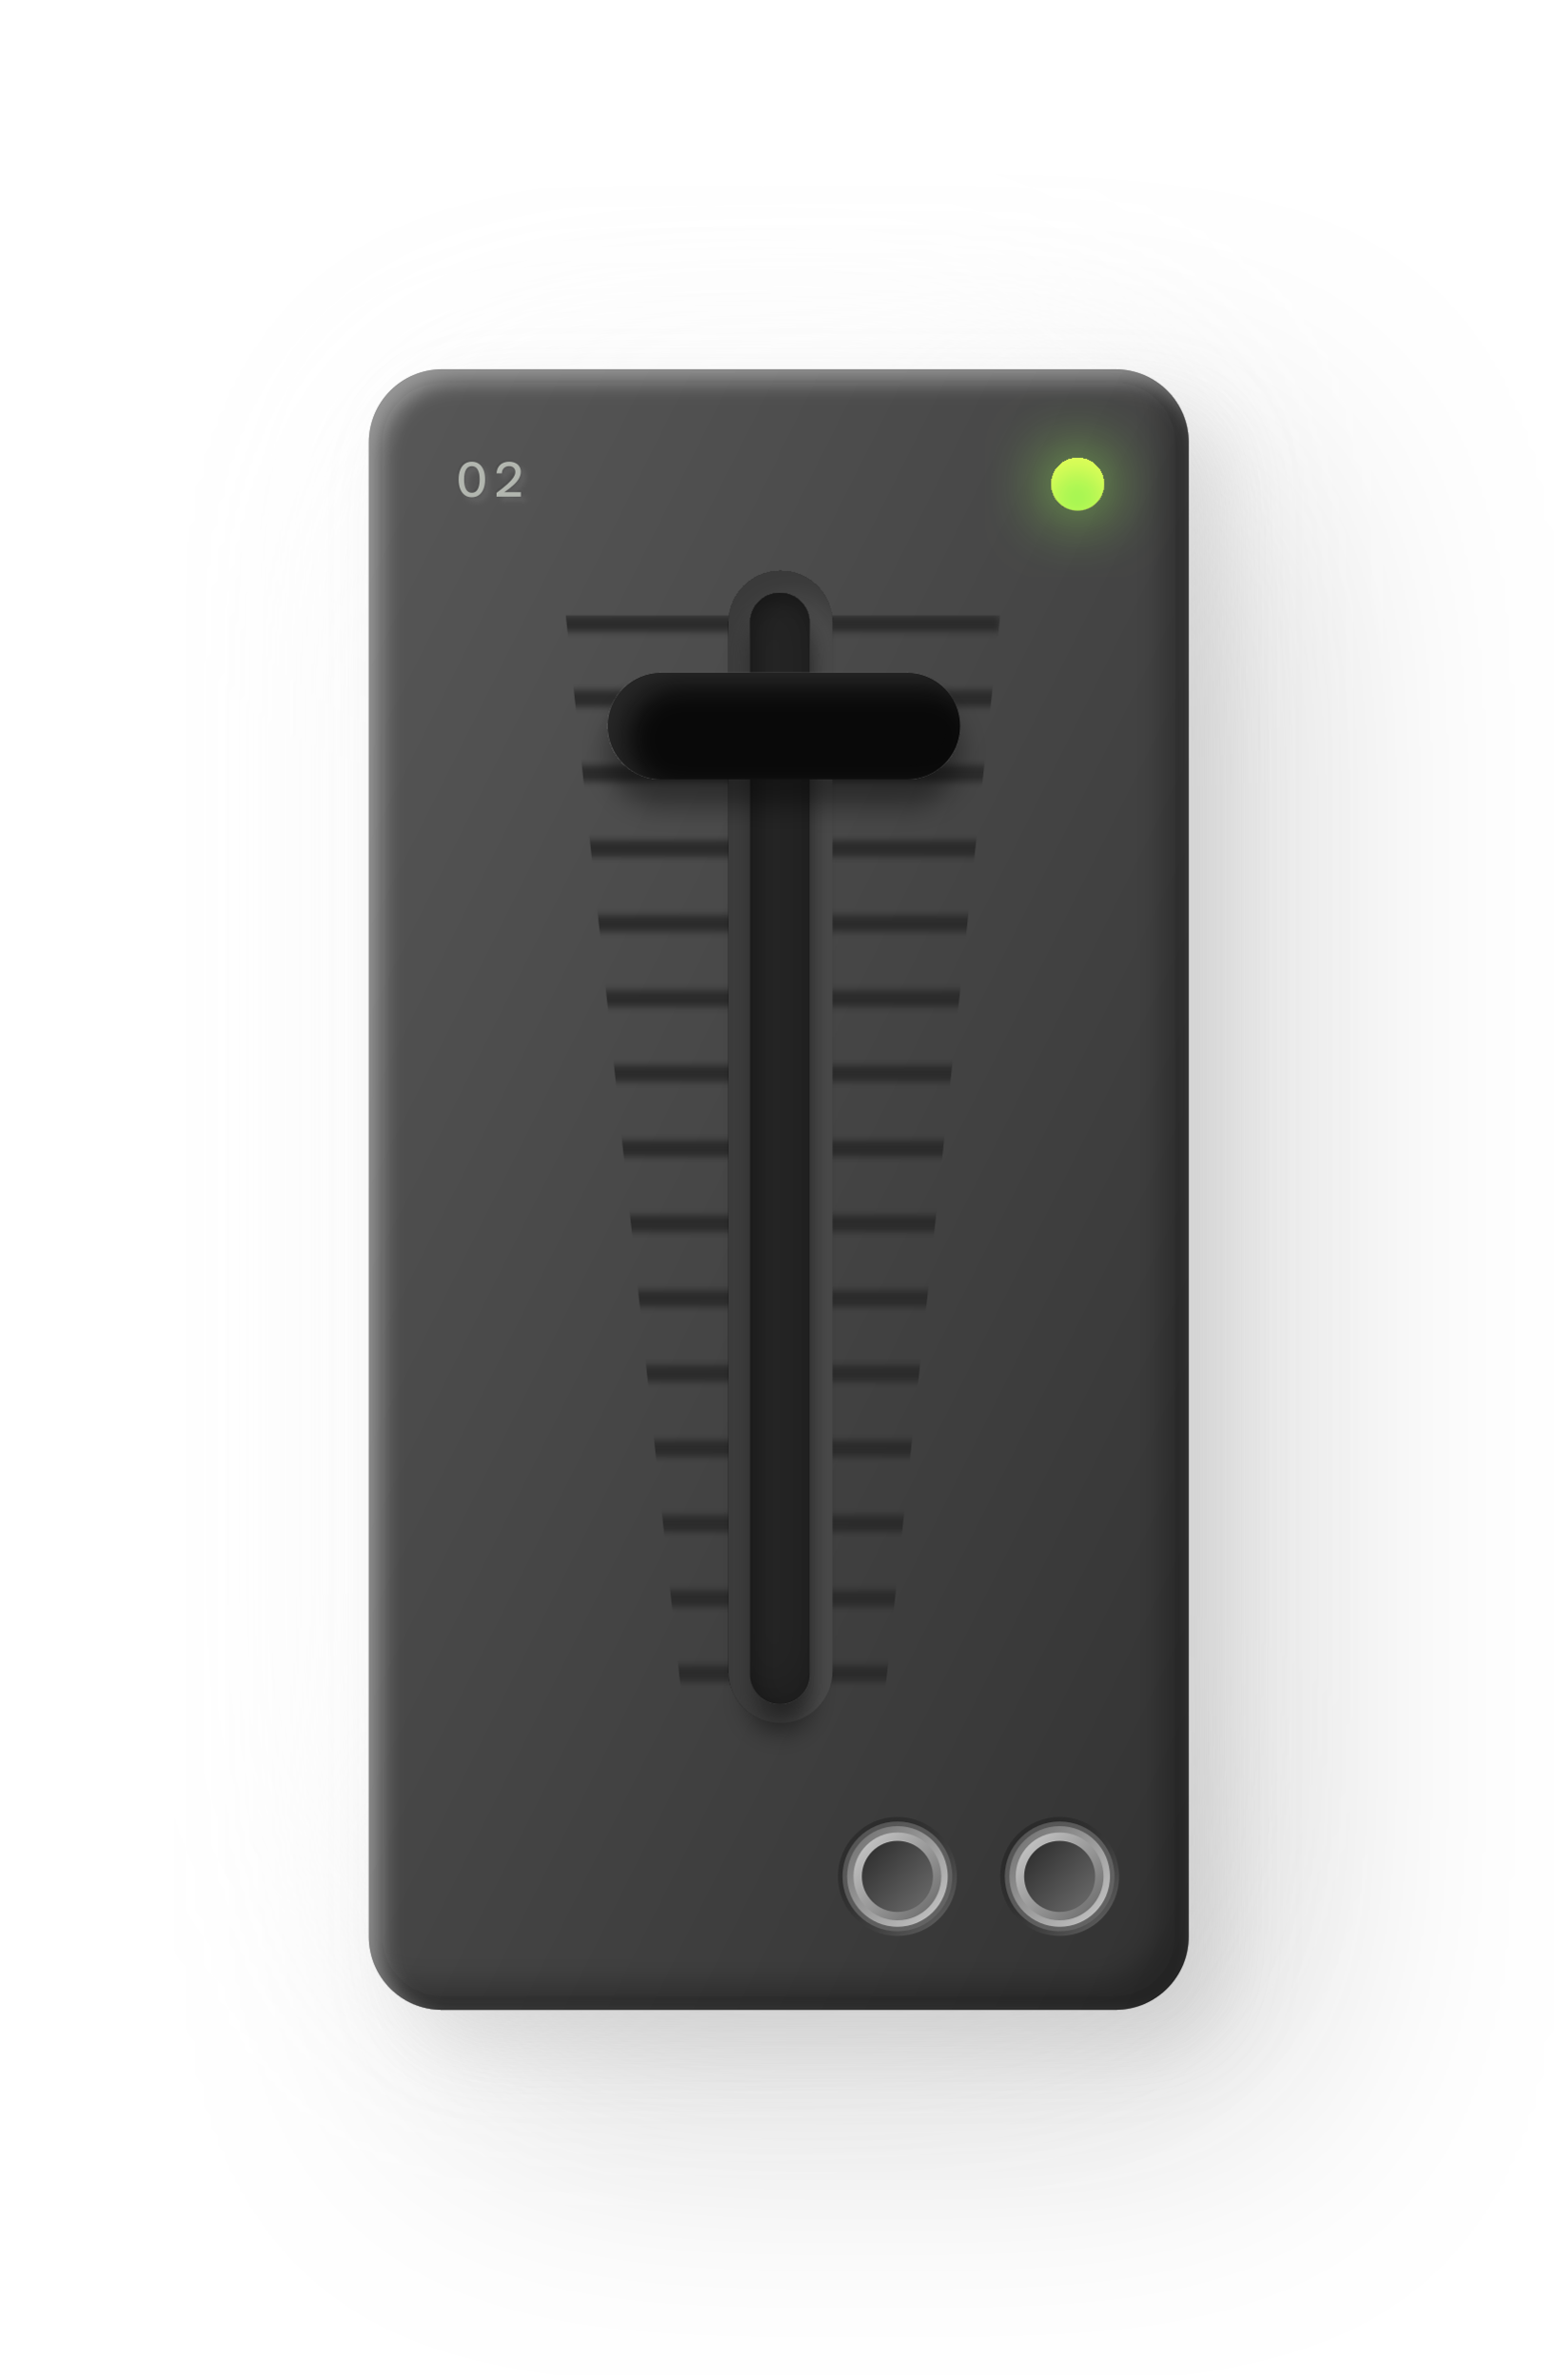
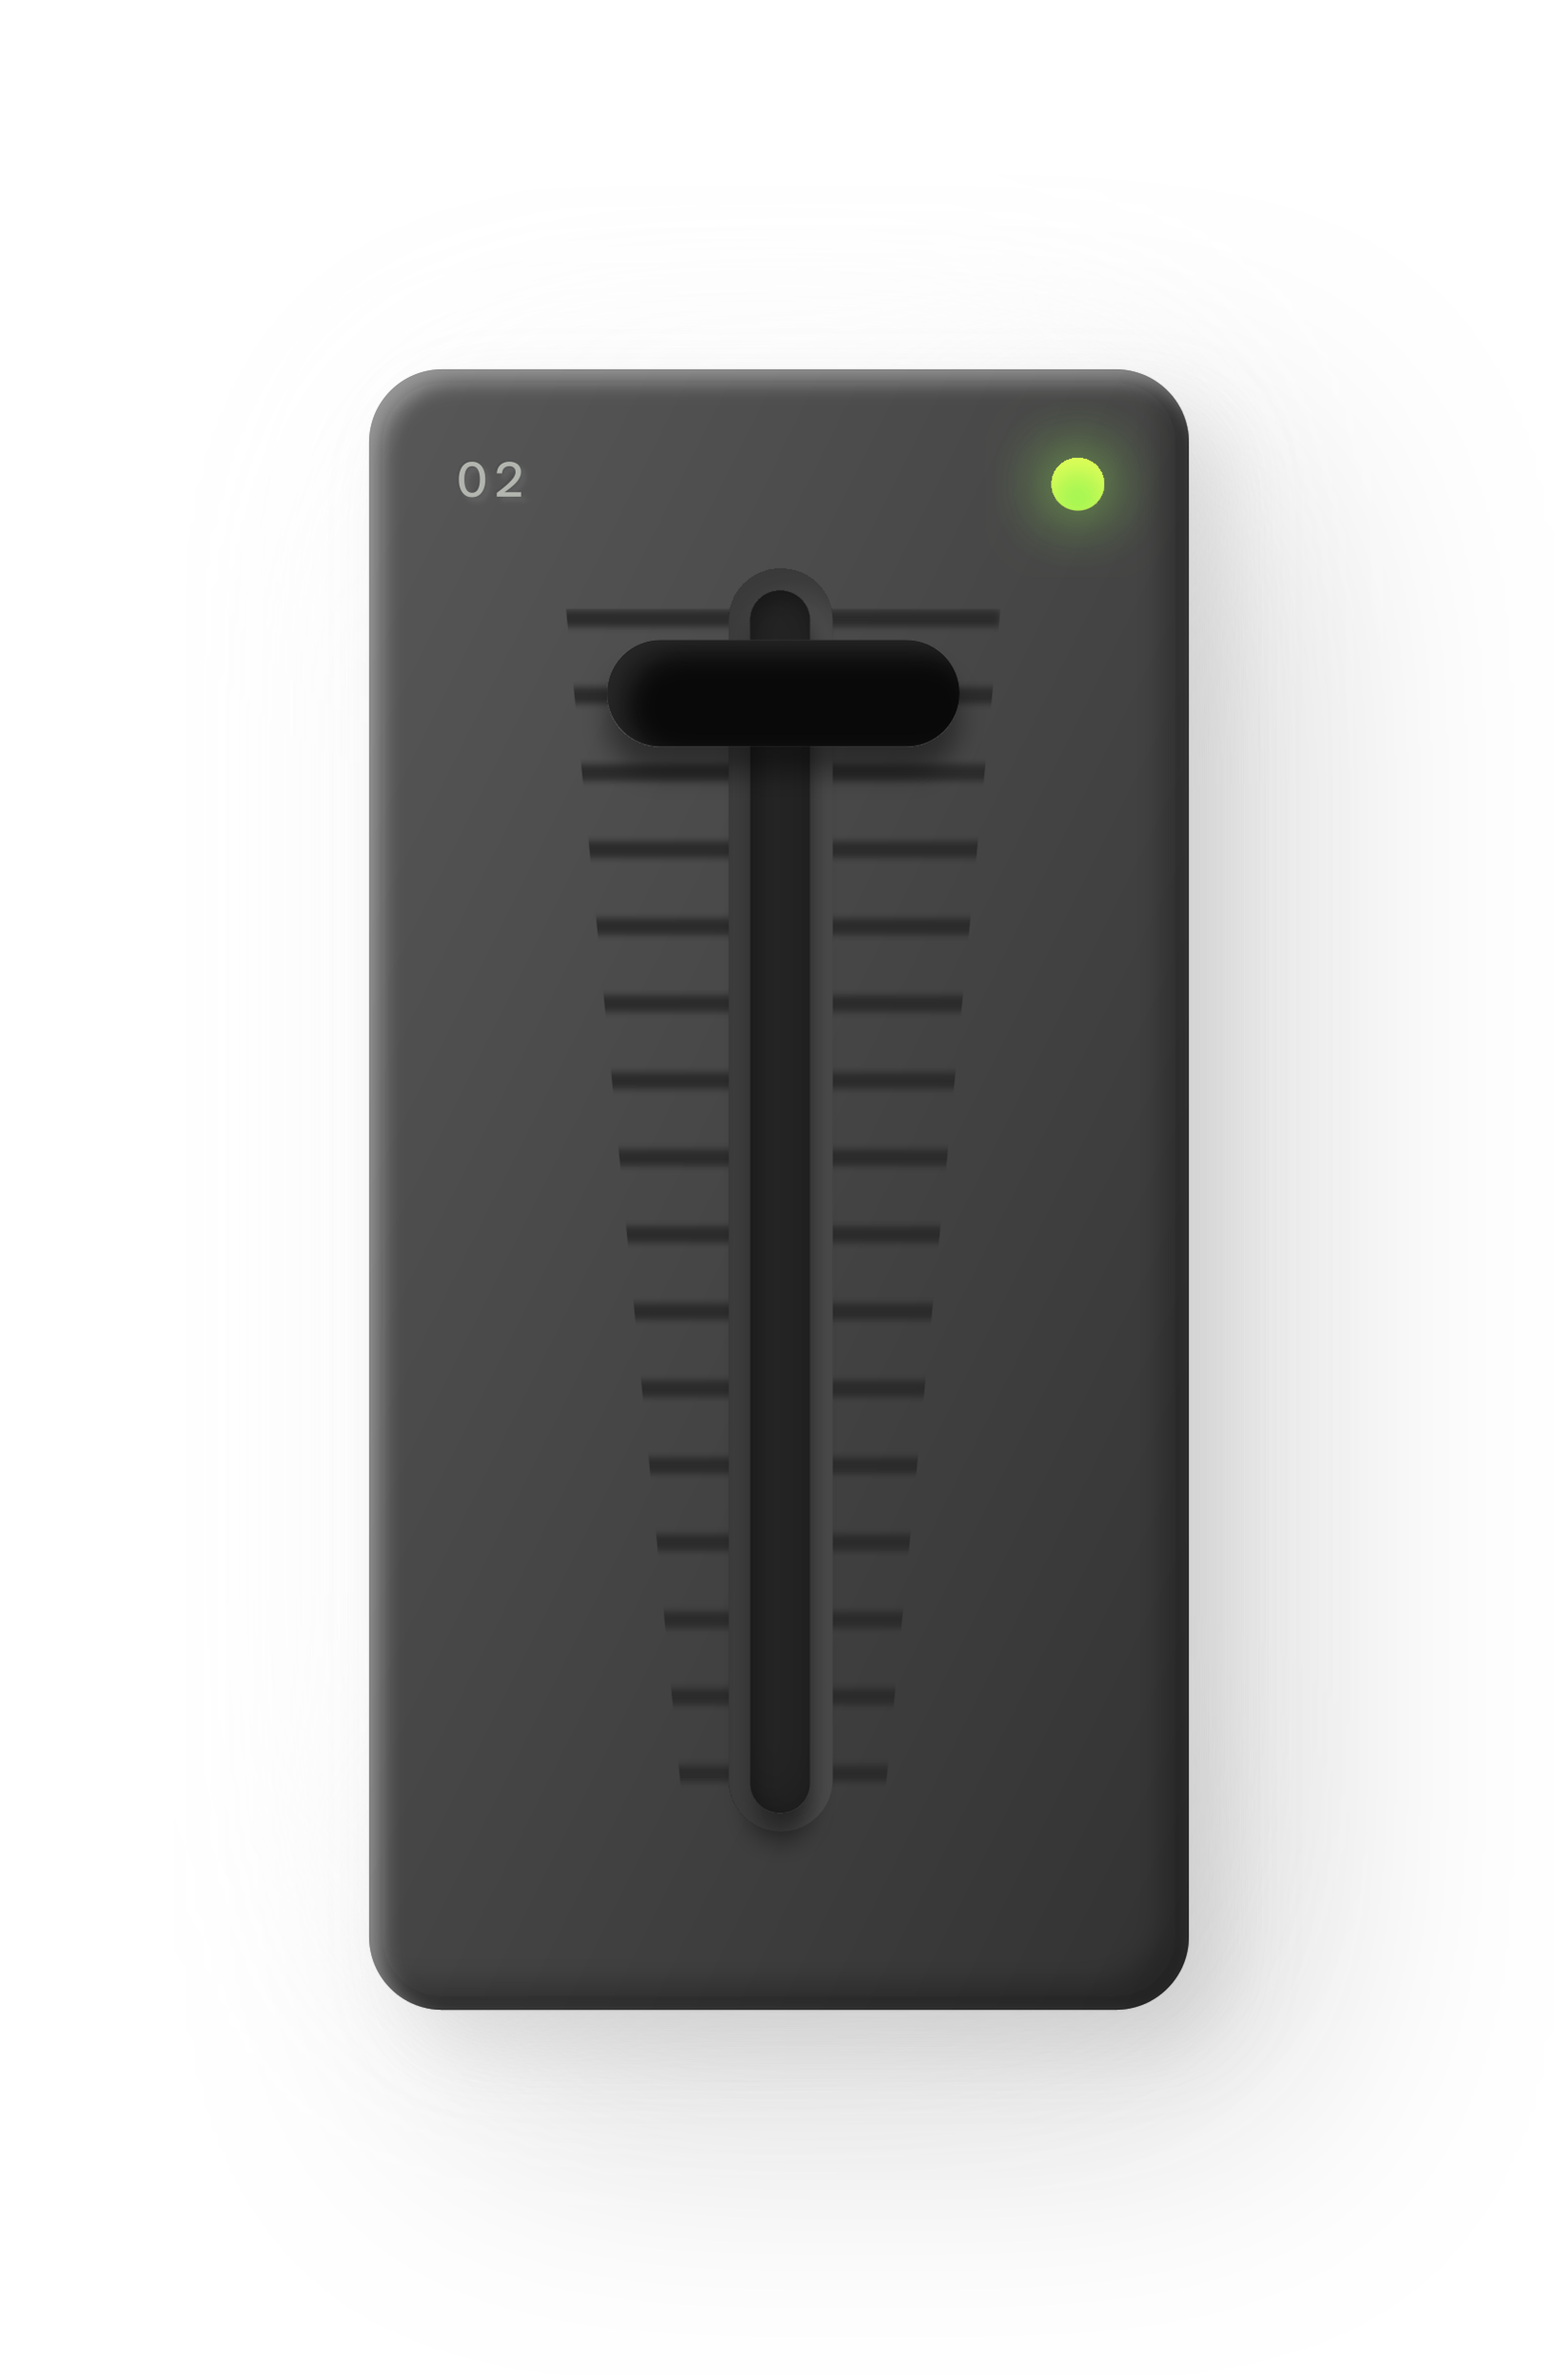
<svg xmlns="http://www.w3.org/2000/svg" width="190" height="290" viewBox="0 0 190 290" fill="none">
  <g filter="url(#filter0_ddd_467_7079)">
    <g filter="url(#filter1_ii_467_7079)">
-       <path d="M44.971 53.939C44.971 49.002 48.973 45 53.909 45H136.032C140.969 45 144.971 49.002 144.971 53.938V236.061C144.971 240.998 140.969 245 136.032 245H53.909C48.973 245 44.971 240.998 44.971 236.061V53.939Z" fill="#4B4B4B" />
-       <path d="M44.971 53.939C44.971 49.002 48.973 45 53.909 45H136.032C140.969 45 144.971 49.002 144.971 53.938V236.061C144.971 240.998 140.969 245 136.032 245H53.909C48.973 245 44.971 240.998 44.971 236.061V53.939Z" fill="url(#paint0_linear_467_7079)" fill-opacity="0.5" />
-       <path d="M53.909 45.838H136.032C140.506 45.838 144.133 49.465 144.133 53.938V236.062C144.133 240.535 140.506 244.162 136.032 244.162H53.909C49.435 244.162 45.809 240.535 45.809 236.062V53.938C45.809 49.465 49.435 45.838 53.909 45.838Z" stroke="#5E5E5E" stroke-opacity="0.1" stroke-width="1.676" style="mix-blend-mode:multiply" />
-       <mask id="mask0_467_7079" style="mask-type:alpha" maskUnits="userSpaceOnUse" x="69" y="75" width="53" height="133">
-         <path d="M69 75H122L107.75 208H95.5H83.25L69 75Z" fill="#3C3C3C" />
+       <path d="M45 53.939C45 49.002 49.002 45 53.938 45H136.061C140.998 45 145 49.002 145 53.938V236.061C145 240.998 140.998 245 136.061 245H53.938C49.002 245 45 240.998 45 236.061V53.939Z" fill="#4B4B4B" />
+       <path d="M45 53.939C45 49.002 49.002 45 53.938 45H136.061C140.998 45 145 49.002 145 53.938V236.061C145 240.998 140.998 245 136.061 245H53.938C49.002 245 45 240.998 45 236.061V53.939Z" fill="url(#paint0_linear_467_7079)" fill-opacity="0.5" />
+       <path d="M53.938 45.838H136.062C140.535 45.838 144.162 49.465 144.162 53.938V236.062C144.162 240.535 140.535 244.162 136.062 244.162H53.938C49.465 244.162 45.838 240.535 45.838 236.062V53.938C45.838 49.465 49.465 45.838 53.938 45.838Z" stroke="#5E5E5E" stroke-opacity="0.1" stroke-width="1.676" style="mix-blend-mode:multiply" />
+       <mask id="mask0_467_7079" style="mask-type:alpha" maskUnits="userSpaceOnUse" x="69" y="74" width="54" height="147">
+         <path d="M69.029 74.199H122.029L107.779 220.499H95.529H83.279L69.029 74.199Z" fill="#3C3C3C" />
      </mask>
      <g mask="url(#mask0_467_7079)">
        <g filter="url(#filter2_f_467_7079)">
-           <line x1="68" y1="76" x2="122" y2="76" stroke="#2B2B2B" stroke-width="2" />
+           <line x1="68.029" y1="75.398" x2="122.029" y2="75.398" stroke="#2B2B2B" stroke-width="2" />
        </g>
        <g filter="url(#filter3_f_467_7079)">
-           <line x1="68" y1="85.143" x2="122" y2="85.143" stroke="#2B2B2B" stroke-width="2" />
+           <line x1="68.029" y1="84.785" x2="122.029" y2="84.785" stroke="#2B2B2B" stroke-width="2" />
        </g>
        <g filter="url(#filter4_f_467_7079)">
-           <line x1="68" y1="94.285" x2="122" y2="94.285" stroke="#2B2B2B" stroke-width="2" />
+           <line x1="68.029" y1="94.172" x2="122.029" y2="94.172" stroke="#2B2B2B" stroke-width="2" />
        </g>
        <g filter="url(#filter5_f_467_7079)">
-           <line x1="68" y1="103.428" x2="122" y2="103.428" stroke="#2B2B2B" stroke-width="2" />
+           <line x1="68.029" y1="103.559" x2="122.029" y2="103.559" stroke="#2B2B2B" stroke-width="2" />
        </g>
        <g filter="url(#filter6_f_467_7079)">
-           <line x1="68" y1="112.572" x2="122" y2="112.572" stroke="#2B2B2B" stroke-width="2" />
+           <line x1="68.029" y1="112.945" x2="122.029" y2="112.945" stroke="#2B2B2B" stroke-width="2" />
        </g>
        <g filter="url(#filter7_f_467_7079)">
-           <line x1="68" y1="121.715" x2="122" y2="121.715" stroke="#2B2B2B" stroke-width="2" />
+           <line x1="68.029" y1="122.332" x2="122.029" y2="122.332" stroke="#2B2B2B" stroke-width="2" />
        </g>
        <g filter="url(#filter8_f_467_7079)">
-           <line x1="68" y1="130.857" x2="122" y2="130.857" stroke="#2B2B2B" stroke-width="2" />
+           <line x1="68.029" y1="131.719" x2="122.029" y2="131.719" stroke="#2B2B2B" stroke-width="2" />
        </g>
        <g filter="url(#filter9_f_467_7079)">
-           <line x1="68" y1="140" x2="122" y2="140" stroke="#2B2B2B" stroke-width="2" />
+           <line x1="68.029" y1="141.105" x2="122.029" y2="141.105" stroke="#2B2B2B" stroke-width="2" />
        </g>
        <g filter="url(#filter10_f_467_7079)">
-           <line x1="68" y1="149.143" x2="122" y2="149.143" stroke="#2B2B2B" stroke-width="2" />
+           <line x1="68.029" y1="150.492" x2="122.029" y2="150.492" stroke="#2B2B2B" stroke-width="2" />
        </g>
        <g filter="url(#filter11_f_467_7079)">
-           <line x1="68" y1="158.285" x2="122" y2="158.285" stroke="#2B2B2B" stroke-width="2" />
+           <line x1="68.029" y1="159.879" x2="122.029" y2="159.879" stroke="#2B2B2B" stroke-width="2" />
        </g>
        <g filter="url(#filter12_f_467_7079)">
-           <line x1="68" y1="167.428" x2="122" y2="167.428" stroke="#2B2B2B" stroke-width="2" />
+           <line x1="68.029" y1="169.266" x2="122.029" y2="169.266" stroke="#2B2B2B" stroke-width="2" />
        </g>
        <g filter="url(#filter13_f_467_7079)">
-           <line x1="68" y1="176.572" x2="122" y2="176.572" stroke="#2B2B2B" stroke-width="2" />
+           <line x1="68.029" y1="178.652" x2="122.029" y2="178.652" stroke="#2B2B2B" stroke-width="2" />
        </g>
        <g filter="url(#filter14_f_467_7079)">
-           <line x1="68" y1="185.715" x2="122" y2="185.715" stroke="#2B2B2B" stroke-width="2" />
+           <line x1="68.029" y1="188.039" x2="122.029" y2="188.039" stroke="#2B2B2B" stroke-width="2" />
        </g>
        <g filter="url(#filter15_f_467_7079)">
-           <line x1="68" y1="194.857" x2="122" y2="194.857" stroke="#2B2B2B" stroke-width="2" />
+           <line x1="68.029" y1="197.426" x2="122.029" y2="197.426" stroke="#2B2B2B" stroke-width="2" />
        </g>
        <g filter="url(#filter16_f_467_7079)">
-           <line x1="68" y1="204" x2="122" y2="204" stroke="#2B2B2B" stroke-width="2" />
-         </g>
-       </g>
-       <g filter="url(#filter17_i_467_7079)">
-         <rect x="91.574" y="72.318" width="7.232" height="134.991" rx="3.616" stroke="#4D4D4D" stroke-width="5.455" />
-       </g>
-       <g filter="url(#filter18_dii_467_7079)">
-         <rect x="91.473" y="72.273" width="7.273" height="135.455" rx="3.636" fill="#262626" />
+           <line x1="68.029" y1="206.812" x2="122.029" y2="206.812" stroke="#2B2B2B" stroke-width="2" />
+         </g>
+         <g filter="url(#filter17_f_467_7079)">
+           <line x1="68.029" y1="216.199" x2="122.029" y2="216.199" stroke="#2B2B2B" stroke-width="2" />
+         </g>
+       </g>
+       <g filter="url(#filter18_i_467_7079)">
+         <rect x="91.603" y="72.051" width="7.232" height="148.491" rx="3.616" stroke="#4D4D4D" stroke-width="5.455" />
+       </g>
+       <g filter="url(#filter19_dii_467_7079)">
+         <rect x="91.502" y="72" width="7.273" height="149" rx="3.636" fill="#262626" />
+       </g>
+       <g filter="url(#filter20_ddf_467_7079)">
+         <path d="M57.569 60.609C57.229 60.609 56.939 60.521 56.699 60.345C56.459 60.165 56.275 59.913 56.147 59.589C56.019 59.261 55.955 58.879 55.955 58.443C55.955 57.999 56.019 57.615 56.147 57.291C56.275 56.967 56.459 56.717 56.699 56.541C56.939 56.365 57.229 56.277 57.569 56.277C57.913 56.277 58.203 56.365 58.439 56.541C58.679 56.717 58.863 56.967 58.991 57.291C59.119 57.611 59.183 57.995 59.183 58.443C59.183 58.883 59.119 59.265 58.991 59.589C58.863 59.913 58.679 60.165 58.439 60.345C58.203 60.521 57.913 60.609 57.569 60.609ZM57.569 60.069C57.885 60.069 58.123 59.927 58.283 59.643C58.443 59.355 58.523 58.955 58.523 58.443C58.523 57.923 58.443 57.523 58.283 57.243C58.123 56.959 57.885 56.817 57.569 56.817C57.257 56.817 57.021 56.959 56.861 57.243C56.701 57.523 56.621 57.923 56.621 58.443C56.621 58.955 56.701 59.355 56.861 59.643C57.021 59.927 57.257 60.069 57.569 60.069ZM60.584 60.537V60.081C61.136 59.669 61.58 59.311 61.916 59.007C62.252 58.699 62.495 58.427 62.648 58.191C62.8 57.951 62.876 57.733 62.876 57.537C62.876 57.321 62.807 57.147 62.672 57.015C62.539 56.883 62.353 56.817 62.114 56.817C61.861 56.817 61.654 56.895 61.489 57.051C61.325 57.203 61.237 57.419 61.225 57.699H60.584C60.603 57.399 60.679 57.143 60.812 56.931C60.947 56.715 61.127 56.553 61.352 56.445C61.58 56.333 61.837 56.277 62.126 56.277C62.413 56.277 62.663 56.329 62.876 56.433C63.087 56.533 63.249 56.677 63.361 56.865C63.477 57.049 63.535 57.263 63.535 57.507C63.535 57.771 63.468 58.031 63.331 58.287C63.2 58.539 62.986 58.805 62.69 59.085C62.398 59.361 62.01 59.665 61.526 59.997H63.547V60.537H60.584Z" fill="#B2B6AF" />
+       </g>
+       <g filter="url(#filter21_di_467_7079)">
+         <circle cx="131.458" cy="59.038" r="3.2" transform="rotate(-180 131.458 59.0383)" fill="#A3F552" />
+       </g>
+       <g filter="url(#filter22_di_467_7079)">
+         <path d="M74.029 84.5C74.029 80.91 76.939 78 80.529 78H110.529C114.119 78 117.029 80.91 117.029 84.5C117.029 88.09 114.119 91 110.529 91H80.529C76.939 91 74.029 88.09 74.029 84.5Z" fill="#090909" />
+         <path d="M80.529 78.834H110.529C113.658 78.834 116.195 81.371 116.195 84.5C116.195 87.629 113.658 90.166 110.529 90.166H80.529C77.4 90.166 74.863 87.629 74.863 84.5C74.863 81.371 77.4 78.834 80.529 78.834Z" stroke="#B3B3B3" stroke-opacity="0.1" stroke-width="1.669" style="mix-blend-mode:multiply" />
      </g>
    </g>
-     <g filter="url(#filter19_ddf_467_7079)">
-       <path d="M57.54 60.609C57.2 60.609 56.91 60.521 56.67 60.345C56.43 60.165 56.246 59.913 56.118 59.589C55.99 59.261 55.926 58.879 55.926 58.443C55.926 57.999 55.99 57.615 56.118 57.291C56.246 56.967 56.43 56.717 56.67 56.541C56.91 56.365 57.2 56.277 57.54 56.277C57.884 56.277 58.174 56.365 58.41 56.541C58.65 56.717 58.834 56.967 58.962 57.291C59.09 57.611 59.154 57.995 59.154 58.443C59.154 58.883 59.09 59.265 58.962 59.589C58.834 59.913 58.65 60.165 58.41 60.345C58.174 60.521 57.884 60.609 57.54 60.609ZM57.54 60.069C57.856 60.069 58.094 59.927 58.254 59.643C58.414 59.355 58.494 58.955 58.494 58.443C58.494 57.923 58.414 57.523 58.254 57.243C58.094 56.959 57.856 56.817 57.54 56.817C57.228 56.817 56.992 56.959 56.832 57.243C56.672 57.523 56.592 57.923 56.592 58.443C56.592 58.955 56.672 59.355 56.832 59.643C56.992 59.927 57.228 60.069 57.54 60.069ZM60.554 60.537V60.081C61.106 59.669 61.55 59.311 61.886 59.007C62.222 58.699 62.466 58.427 62.618 58.191C62.77 57.951 62.846 57.733 62.846 57.537C62.846 57.321 62.778 57.147 62.642 57.015C62.51 56.883 62.324 56.817 62.084 56.817C61.832 56.817 61.624 56.895 61.46 57.051C61.296 57.203 61.208 57.419 61.196 57.699H60.554C60.574 57.399 60.65 57.143 60.782 56.931C60.918 56.715 61.098 56.553 61.322 56.445C61.55 56.333 61.808 56.277 62.096 56.277C62.384 56.277 62.634 56.329 62.846 56.433C63.058 56.533 63.22 56.677 63.332 56.865C63.448 57.049 63.506 57.263 63.506 57.507C63.506 57.771 63.438 58.031 63.302 58.287C63.17 58.539 62.956 58.805 62.66 59.085C62.368 59.361 61.98 59.665 61.496 59.997H63.518V60.537H60.554Z" fill="#B2B6AF" />
-     </g>
-     <g filter="url(#filter20_di_467_7079)">
-       <circle cx="131.429" cy="59.038" r="3.2" transform="rotate(-180 131.429 59.0383)" fill="#A3F552" />
-     </g>
-     <g filter="url(#filter21_di_467_7079)">
-       <path d="M74.109 88.5C74.109 84.91 77.019 82 80.609 82H110.609C114.199 82 117.109 84.91 117.109 88.5C117.109 92.09 114.199 95 110.609 95H80.609C77.019 95 74.109 92.09 74.109 88.5Z" fill="#090909" />
-       <path d="M80.609 82.834H110.609C113.738 82.834 116.275 85.371 116.275 88.5C116.275 91.629 113.738 94.166 110.609 94.166H80.609C77.48 94.166 74.943 91.629 74.943 88.5C74.943 85.371 77.48 82.834 80.609 82.834Z" stroke="#B3B3B3" stroke-opacity="0.1" stroke-width="1.669" style="mix-blend-mode:multiply" />
-     </g>
-     <circle cx="109.447" cy="228.736" r="6.693" fill="url(#paint1_linear_467_7079)" stroke="url(#paint2_linear_467_7079)" stroke-width="1.116" />
-     <circle cx="109.446" cy="228.735" r="5.355" fill="url(#paint3_linear_467_7079)" />
-     <circle cx="109.448" cy="228.737" r="4.334" fill="url(#paint4_linear_467_7079)" />
-     <circle cx="129.234" cy="228.736" r="6.693" fill="url(#paint5_linear_467_7079)" stroke="url(#paint6_linear_467_7079)" stroke-width="1.116" />
-     <circle cx="129.233" cy="228.735" r="5.355" fill="url(#paint7_linear_467_7079)" />
-     <circle cx="129.235" cy="228.737" r="4.334" fill="url(#paint8_linear_467_7079)" />
  </g>
  <defs>
-     <filter id="filter0_ddd_467_7079" x="0.474" y="0.503" width="189.052" height="288.994" filterUnits="userSpaceOnUse" color-interpolation-filters="sRGB">
+     <filter id="filter0_ddd_467_7079" x="0.503" y="0.503" width="189.052" height="288.994" filterUnits="userSpaceOnUse" color-interpolation-filters="sRGB">
      <feFlood flood-opacity="0" result="BackgroundImageFix" />
      <feColorMatrix in="SourceAlpha" type="matrix" values="0 0 0 0 0 0 0 0 0 0 0 0 0 0 0 0 0 0 127 0" result="hardAlpha" />
      <feOffset dx="11.124" dy="11.124" />
      <feGaussianBlur stdDeviation="16.686" />
      <feComposite in2="hardAlpha" operator="out" />
      <feColorMatrix type="matrix" values="0 0 0 0 0.824 0 0 0 0 0.824 0 0 0 0 0.824 0 0 0 1 0" />
      <feBlend mode="normal" in2="BackgroundImageFix" result="effect1_dropShadow_467_7079" />
      <feColorMatrix in="SourceAlpha" type="matrix" values="0 0 0 0 0 0 0 0 0 0 0 0 0 0 0 0 0 0 127 0" result="hardAlpha" />
      <feOffset dx="-11.124" dy="-11.124" />
      <feGaussianBlur stdDeviation="16.686" />
      <feComposite in2="hardAlpha" operator="out" />
      <feColorMatrix type="matrix" values="0 0 0 0 1 0 0 0 0 1 0 0 0 0 1 0 0 0 1 0" />
      <feBlend mode="normal" in2="effect1_dropShadow_467_7079" result="effect2_dropShadow_467_7079" />
      <feColorMatrix in="SourceAlpha" type="matrix" values="0 0 0 0 0 0 0 0 0 0 0 0 0 0 0 0 0 0 127 0" result="hardAlpha" />
      <feOffset dx="4.45" dy="4.45" />
      <feGaussianBlur stdDeviation="4.45" />
      <feComposite in2="hardAlpha" operator="out" />
      <feColorMatrix type="matrix" values="0 0 0 0 0.5 0 0 0 0 0.5 0 0 0 0 0.5 0 0 0 0.2 0" />
      <feBlend mode="normal" in2="effect2_dropShadow_467_7079" result="effect3_dropShadow_467_7079" />
      <feBlend mode="normal" in="SourceGraphic" in2="effect3_dropShadow_467_7079" result="shape" />
    </filter>
-     <filter id="filter1_ii_467_7079" x="41.757" y="41.786" width="104.821" height="204.821" filterUnits="userSpaceOnUse" color-interpolation-filters="sRGB">
+     <filter id="filter1_ii_467_7079" x="41.786" y="41.786" width="104.88" height="204.821" filterUnits="userSpaceOnUse" color-interpolation-filters="sRGB">
      <feFlood flood-opacity="0" result="BackgroundImageFix" />
      <feBlend mode="normal" in="SourceGraphic" in2="BackgroundImageFix" result="shape" />
      <feColorMatrix in="SourceAlpha" type="matrix" values="0 0 0 0 0 0 0 0 0 0 0 0 0 0 0 0 0 0 127 0" result="hardAlpha" />
      <feOffset dx="-3.214" dy="-3.214" />
      <feGaussianBlur stdDeviation="1.607" />
      <feComposite in2="hardAlpha" operator="arithmetic" k2="-1" k3="1" />
      <feColorMatrix type="matrix" values="0 0 0 0 0 0 0 0 0 0 0 0 0 0 0 0 0 0 0.25 0" />
      <feBlend mode="normal" in2="shape" result="effect1_innerShadow_467_7079" />
      <feColorMatrix in="SourceAlpha" type="matrix" values="0 0 0 0 0 0 0 0 0 0 0 0 0 0 0 0 0 0 127 0" result="hardAlpha" />
      <feOffset dx="1.607" dy="1.607" />
      <feGaussianBlur stdDeviation="1.205" />
      <feComposite in2="hardAlpha" operator="arithmetic" k2="-1" k3="1" />
      <feColorMatrix type="matrix" values="0 0 0 0 1 0 0 0 0 1 0 0 0 0 1 0 0 0 0.4 0" />
      <feBlend mode="normal" in2="effect1_innerShadow_467_7079" result="effect2_innerShadow_467_7079" />
    </filter>
-     <filter id="filter2_f_467_7079" x="67.197" y="74.197" width="55.607" height="3.607" filterUnits="userSpaceOnUse" color-interpolation-filters="sRGB">
-       <feFlood flood-opacity="0" result="BackgroundImageFix" />
-       <feBlend mode="normal" in="SourceGraphic" in2="BackgroundImageFix" result="shape" />
-       <feGaussianBlur stdDeviation="0.402" result="effect1_foregroundBlur_467_7079" />
-     </filter>
-     <filter id="filter3_f_467_7079" x="67.197" y="83.339" width="55.607" height="3.607" filterUnits="userSpaceOnUse" color-interpolation-filters="sRGB">
-       <feFlood flood-opacity="0" result="BackgroundImageFix" />
-       <feBlend mode="normal" in="SourceGraphic" in2="BackgroundImageFix" result="shape" />
-       <feGaussianBlur stdDeviation="0.402" result="effect1_foregroundBlur_467_7079" />
-     </filter>
-     <filter id="filter4_f_467_7079" x="67.197" y="92.482" width="55.607" height="3.607" filterUnits="userSpaceOnUse" color-interpolation-filters="sRGB">
-       <feFlood flood-opacity="0" result="BackgroundImageFix" />
-       <feBlend mode="normal" in="SourceGraphic" in2="BackgroundImageFix" result="shape" />
-       <feGaussianBlur stdDeviation="0.402" result="effect1_foregroundBlur_467_7079" />
-     </filter>
-     <filter id="filter5_f_467_7079" x="67.197" y="101.624" width="55.607" height="3.607" filterUnits="userSpaceOnUse" color-interpolation-filters="sRGB">
-       <feFlood flood-opacity="0" result="BackgroundImageFix" />
-       <feBlend mode="normal" in="SourceGraphic" in2="BackgroundImageFix" result="shape" />
-       <feGaussianBlur stdDeviation="0.402" result="effect1_foregroundBlur_467_7079" />
-     </filter>
-     <filter id="filter6_f_467_7079" x="67.197" y="110.769" width="55.607" height="3.607" filterUnits="userSpaceOnUse" color-interpolation-filters="sRGB">
-       <feFlood flood-opacity="0" result="BackgroundImageFix" />
-       <feBlend mode="normal" in="SourceGraphic" in2="BackgroundImageFix" result="shape" />
-       <feGaussianBlur stdDeviation="0.402" result="effect1_foregroundBlur_467_7079" />
-     </filter>
-     <filter id="filter7_f_467_7079" x="67.197" y="119.911" width="55.607" height="3.607" filterUnits="userSpaceOnUse" color-interpolation-filters="sRGB">
-       <feFlood flood-opacity="0" result="BackgroundImageFix" />
-       <feBlend mode="normal" in="SourceGraphic" in2="BackgroundImageFix" result="shape" />
-       <feGaussianBlur stdDeviation="0.402" result="effect1_foregroundBlur_467_7079" />
-     </filter>
-     <filter id="filter8_f_467_7079" x="67.197" y="129.054" width="55.607" height="3.607" filterUnits="userSpaceOnUse" color-interpolation-filters="sRGB">
-       <feFlood flood-opacity="0" result="BackgroundImageFix" />
-       <feBlend mode="normal" in="SourceGraphic" in2="BackgroundImageFix" result="shape" />
-       <feGaussianBlur stdDeviation="0.402" result="effect1_foregroundBlur_467_7079" />
-     </filter>
-     <filter id="filter9_f_467_7079" x="67.197" y="138.196" width="55.607" height="3.607" filterUnits="userSpaceOnUse" color-interpolation-filters="sRGB">
-       <feFlood flood-opacity="0" result="BackgroundImageFix" />
-       <feBlend mode="normal" in="SourceGraphic" in2="BackgroundImageFix" result="shape" />
-       <feGaussianBlur stdDeviation="0.402" result="effect1_foregroundBlur_467_7079" />
-     </filter>
-     <filter id="filter10_f_467_7079" x="67.197" y="147.339" width="55.607" height="3.607" filterUnits="userSpaceOnUse" color-interpolation-filters="sRGB">
-       <feFlood flood-opacity="0" result="BackgroundImageFix" />
-       <feBlend mode="normal" in="SourceGraphic" in2="BackgroundImageFix" result="shape" />
-       <feGaussianBlur stdDeviation="0.402" result="effect1_foregroundBlur_467_7079" />
-     </filter>
-     <filter id="filter11_f_467_7079" x="67.197" y="156.482" width="55.607" height="3.607" filterUnits="userSpaceOnUse" color-interpolation-filters="sRGB">
-       <feFlood flood-opacity="0" result="BackgroundImageFix" />
-       <feBlend mode="normal" in="SourceGraphic" in2="BackgroundImageFix" result="shape" />
-       <feGaussianBlur stdDeviation="0.402" result="effect1_foregroundBlur_467_7079" />
-     </filter>
-     <filter id="filter12_f_467_7079" x="67.197" y="165.624" width="55.607" height="3.607" filterUnits="userSpaceOnUse" color-interpolation-filters="sRGB">
-       <feFlood flood-opacity="0" result="BackgroundImageFix" />
-       <feBlend mode="normal" in="SourceGraphic" in2="BackgroundImageFix" result="shape" />
-       <feGaussianBlur stdDeviation="0.402" result="effect1_foregroundBlur_467_7079" />
-     </filter>
-     <filter id="filter13_f_467_7079" x="67.197" y="174.769" width="55.607" height="3.607" filterUnits="userSpaceOnUse" color-interpolation-filters="sRGB">
-       <feFlood flood-opacity="0" result="BackgroundImageFix" />
-       <feBlend mode="normal" in="SourceGraphic" in2="BackgroundImageFix" result="shape" />
-       <feGaussianBlur stdDeviation="0.402" result="effect1_foregroundBlur_467_7079" />
-     </filter>
-     <filter id="filter14_f_467_7079" x="67.197" y="183.911" width="55.607" height="3.607" filterUnits="userSpaceOnUse" color-interpolation-filters="sRGB">
-       <feFlood flood-opacity="0" result="BackgroundImageFix" />
-       <feBlend mode="normal" in="SourceGraphic" in2="BackgroundImageFix" result="shape" />
-       <feGaussianBlur stdDeviation="0.402" result="effect1_foregroundBlur_467_7079" />
-     </filter>
-     <filter id="filter15_f_467_7079" x="67.197" y="193.054" width="55.607" height="3.607" filterUnits="userSpaceOnUse" color-interpolation-filters="sRGB">
-       <feFlood flood-opacity="0" result="BackgroundImageFix" />
-       <feBlend mode="normal" in="SourceGraphic" in2="BackgroundImageFix" result="shape" />
-       <feGaussianBlur stdDeviation="0.402" result="effect1_foregroundBlur_467_7079" />
-     </filter>
-     <filter id="filter16_f_467_7079" x="67.197" y="202.196" width="55.607" height="3.607" filterUnits="userSpaceOnUse" color-interpolation-filters="sRGB">
-       <feFlood flood-opacity="0" result="BackgroundImageFix" />
-       <feBlend mode="normal" in="SourceGraphic" in2="BackgroundImageFix" result="shape" />
-       <feGaussianBlur stdDeviation="0.402" result="effect1_foregroundBlur_467_7079" />
-     </filter>
-     <filter id="filter17_i_467_7079" x="88.848" y="69.592" width="14.293" height="143.659" filterUnits="userSpaceOnUse" color-interpolation-filters="sRGB">
+     <filter id="filter2_f_467_7079" x="67.226" y="73.595" width="55.607" height="3.607" filterUnits="userSpaceOnUse" color-interpolation-filters="sRGB">
+       <feFlood flood-opacity="0" result="BackgroundImageFix" />
+       <feBlend mode="normal" in="SourceGraphic" in2="BackgroundImageFix" result="shape" />
+       <feGaussianBlur stdDeviation="0.402" result="effect1_foregroundBlur_467_7079" />
+     </filter>
+     <filter id="filter3_f_467_7079" x="67.226" y="82.982" width="55.607" height="3.607" filterUnits="userSpaceOnUse" color-interpolation-filters="sRGB">
+       <feFlood flood-opacity="0" result="BackgroundImageFix" />
+       <feBlend mode="normal" in="SourceGraphic" in2="BackgroundImageFix" result="shape" />
+       <feGaussianBlur stdDeviation="0.402" result="effect1_foregroundBlur_467_7079" />
+     </filter>
+     <filter id="filter4_f_467_7079" x="67.226" y="92.368" width="55.607" height="3.607" filterUnits="userSpaceOnUse" color-interpolation-filters="sRGB">
+       <feFlood flood-opacity="0" result="BackgroundImageFix" />
+       <feBlend mode="normal" in="SourceGraphic" in2="BackgroundImageFix" result="shape" />
+       <feGaussianBlur stdDeviation="0.402" result="effect1_foregroundBlur_467_7079" />
+     </filter>
+     <filter id="filter5_f_467_7079" x="67.226" y="101.755" width="55.607" height="3.607" filterUnits="userSpaceOnUse" color-interpolation-filters="sRGB">
+       <feFlood flood-opacity="0" result="BackgroundImageFix" />
+       <feBlend mode="normal" in="SourceGraphic" in2="BackgroundImageFix" result="shape" />
+       <feGaussianBlur stdDeviation="0.402" result="effect1_foregroundBlur_467_7079" />
+     </filter>
+     <filter id="filter6_f_467_7079" x="67.226" y="111.142" width="55.607" height="3.607" filterUnits="userSpaceOnUse" color-interpolation-filters="sRGB">
+       <feFlood flood-opacity="0" result="BackgroundImageFix" />
+       <feBlend mode="normal" in="SourceGraphic" in2="BackgroundImageFix" result="shape" />
+       <feGaussianBlur stdDeviation="0.402" result="effect1_foregroundBlur_467_7079" />
+     </filter>
+     <filter id="filter7_f_467_7079" x="67.226" y="120.529" width="55.607" height="3.607" filterUnits="userSpaceOnUse" color-interpolation-filters="sRGB">
+       <feFlood flood-opacity="0" result="BackgroundImageFix" />
+       <feBlend mode="normal" in="SourceGraphic" in2="BackgroundImageFix" result="shape" />
+       <feGaussianBlur stdDeviation="0.402" result="effect1_foregroundBlur_467_7079" />
+     </filter>
+     <filter id="filter8_f_467_7079" x="67.226" y="129.915" width="55.607" height="3.607" filterUnits="userSpaceOnUse" color-interpolation-filters="sRGB">
+       <feFlood flood-opacity="0" result="BackgroundImageFix" />
+       <feBlend mode="normal" in="SourceGraphic" in2="BackgroundImageFix" result="shape" />
+       <feGaussianBlur stdDeviation="0.402" result="effect1_foregroundBlur_467_7079" />
+     </filter>
+     <filter id="filter9_f_467_7079" x="67.226" y="139.302" width="55.607" height="3.607" filterUnits="userSpaceOnUse" color-interpolation-filters="sRGB">
+       <feFlood flood-opacity="0" result="BackgroundImageFix" />
+       <feBlend mode="normal" in="SourceGraphic" in2="BackgroundImageFix" result="shape" />
+       <feGaussianBlur stdDeviation="0.402" result="effect1_foregroundBlur_467_7079" />
+     </filter>
+     <filter id="filter10_f_467_7079" x="67.226" y="148.689" width="55.607" height="3.607" filterUnits="userSpaceOnUse" color-interpolation-filters="sRGB">
+       <feFlood flood-opacity="0" result="BackgroundImageFix" />
+       <feBlend mode="normal" in="SourceGraphic" in2="BackgroundImageFix" result="shape" />
+       <feGaussianBlur stdDeviation="0.402" result="effect1_foregroundBlur_467_7079" />
+     </filter>
+     <filter id="filter11_f_467_7079" x="67.226" y="158.075" width="55.607" height="3.607" filterUnits="userSpaceOnUse" color-interpolation-filters="sRGB">
+       <feFlood flood-opacity="0" result="BackgroundImageFix" />
+       <feBlend mode="normal" in="SourceGraphic" in2="BackgroundImageFix" result="shape" />
+       <feGaussianBlur stdDeviation="0.402" result="effect1_foregroundBlur_467_7079" />
+     </filter>
+     <filter id="filter12_f_467_7079" x="67.226" y="167.462" width="55.607" height="3.607" filterUnits="userSpaceOnUse" color-interpolation-filters="sRGB">
+       <feFlood flood-opacity="0" result="BackgroundImageFix" />
+       <feBlend mode="normal" in="SourceGraphic" in2="BackgroundImageFix" result="shape" />
+       <feGaussianBlur stdDeviation="0.402" result="effect1_foregroundBlur_467_7079" />
+     </filter>
+     <filter id="filter13_f_467_7079" x="67.226" y="176.849" width="55.607" height="3.607" filterUnits="userSpaceOnUse" color-interpolation-filters="sRGB">
+       <feFlood flood-opacity="0" result="BackgroundImageFix" />
+       <feBlend mode="normal" in="SourceGraphic" in2="BackgroundImageFix" result="shape" />
+       <feGaussianBlur stdDeviation="0.402" result="effect1_foregroundBlur_467_7079" />
+     </filter>
+     <filter id="filter14_f_467_7079" x="67.226" y="186.236" width="55.607" height="3.607" filterUnits="userSpaceOnUse" color-interpolation-filters="sRGB">
+       <feFlood flood-opacity="0" result="BackgroundImageFix" />
+       <feBlend mode="normal" in="SourceGraphic" in2="BackgroundImageFix" result="shape" />
+       <feGaussianBlur stdDeviation="0.402" result="effect1_foregroundBlur_467_7079" />
+     </filter>
+     <filter id="filter15_f_467_7079" x="67.226" y="195.622" width="55.607" height="3.607" filterUnits="userSpaceOnUse" color-interpolation-filters="sRGB">
+       <feFlood flood-opacity="0" result="BackgroundImageFix" />
+       <feBlend mode="normal" in="SourceGraphic" in2="BackgroundImageFix" result="shape" />
+       <feGaussianBlur stdDeviation="0.402" result="effect1_foregroundBlur_467_7079" />
+     </filter>
+     <filter id="filter16_f_467_7079" x="67.226" y="205.009" width="55.607" height="3.607" filterUnits="userSpaceOnUse" color-interpolation-filters="sRGB">
+       <feFlood flood-opacity="0" result="BackgroundImageFix" />
+       <feBlend mode="normal" in="SourceGraphic" in2="BackgroundImageFix" result="shape" />
+       <feGaussianBlur stdDeviation="0.402" result="effect1_foregroundBlur_467_7079" />
+     </filter>
+     <filter id="filter17_f_467_7079" x="67.226" y="214.396" width="55.607" height="3.607" filterUnits="userSpaceOnUse" color-interpolation-filters="sRGB">
+       <feFlood flood-opacity="0" result="BackgroundImageFix" />
+       <feBlend mode="normal" in="SourceGraphic" in2="BackgroundImageFix" result="shape" />
+       <feGaussianBlur stdDeviation="0.402" result="effect1_foregroundBlur_467_7079" />
+     </filter>
+     <filter id="filter18_i_467_7079" x="88.877" y="69.324" width="14.293" height="157.159" filterUnits="userSpaceOnUse" color-interpolation-filters="sRGB">
      <feFlood flood-opacity="0" result="BackgroundImageFix" />
      <feBlend mode="normal" in="SourceGraphic" in2="BackgroundImageFix" result="shape" />
      <feColorMatrix in="SourceAlpha" type="matrix" values="0 0 0 0 0 0 0 0 0 0 0 0 0 0 0 0 0 0 127 0" result="hardAlpha" />
      <feOffset dx="1.607" dy="3.214" />
      <feGaussianBlur stdDeviation="1.607" />
      <feComposite in2="hardAlpha" operator="arithmetic" k2="-1" k3="1" />
      <feColorMatrix type="matrix" values="0 0 0 0 0 0 0 0 0 0 0 0 0 0 0 0 0 0 0.25 0" />
      <feBlend mode="normal" in2="shape" result="effect1_innerShadow_467_7079" />
    </filter>
-     <filter id="filter18_dii_467_7079" x="88.259" y="71.47" width="13.702" height="142.687" filterUnits="userSpaceOnUse" color-interpolation-filters="sRGB">
+     <filter id="filter19_dii_467_7079" x="88.288" y="71.197" width="13.702" height="156.232" filterUnits="userSpaceOnUse" color-interpolation-filters="sRGB">
      <feFlood flood-opacity="0" result="BackgroundImageFix" />
      <feColorMatrix in="SourceAlpha" type="matrix" values="0 0 0 0 0 0 0 0 0 0 0 0 0 0 0 0 0 0 127 0" result="hardAlpha" />
      <feOffset dy="3.214" />
      <feGaussianBlur stdDeviation="1.607" />
      <feComposite in2="hardAlpha" operator="out" />
      <feColorMatrix type="matrix" values="0 0 0 0 0 0 0 0 0 0 0 0 0 0 0 0 0 0 0.5 0" />
      <feBlend mode="normal" in2="BackgroundImageFix" result="effect1_dropShadow_467_7079" />
      <feBlend mode="normal" in="SourceGraphic" in2="effect1_dropShadow_467_7079" result="shape" />
      <feColorMatrix in="SourceAlpha" type="matrix" values="0 0 0 0 0 0 0 0 0 0 0 0 0 0 0 0 0 0 127 0" result="hardAlpha" />
      <feOffset dx="-0.804" dy="-0.804" />
      <feGaussianBlur stdDeviation="3.214" />
      <feComposite in2="hardAlpha" operator="arithmetic" k2="-1" k3="1" />
      <feColorMatrix type="matrix" values="0 0 0 0 0 0 0 0 0 0 0 0 0 0 0 0 0 0 0.25 0" />
      <feBlend mode="normal" in2="shape" result="effect2_innerShadow_467_7079" />
      <feColorMatrix in="SourceAlpha" type="matrix" values="0 0 0 0 0 0 0 0 0 0 0 0 0 0 0 0 0 0 127 0" result="hardAlpha" />
      <feOffset dx="0.804" dy="0.804" />
      <feGaussianBlur stdDeviation="1.205" />
      <feComposite in2="hardAlpha" operator="arithmetic" k2="-1" k3="1" />
      <feColorMatrix type="matrix" values="0 0 0 0 0 0 0 0 0 0 0 0 0 0 0 0 0 0 0.25 0" />
      <feBlend mode="normal" in2="effect2_innerShadow_467_7079" result="effect3_innerShadow_467_7079" />
    </filter>
-     <filter id="filter19_ddf_467_7079" x="44.911" y="45.159" width="101.234" height="28.594" filterUnits="userSpaceOnUse" color-interpolation-filters="sRGB">
+     <filter id="filter20_ddf_467_7079" x="44.94" y="45.159" width="101.234" height="28.594" filterUnits="userSpaceOnUse" color-interpolation-filters="sRGB">
      <feFlood flood-opacity="0" result="BackgroundImageFix" />
      <feColorMatrix in="SourceAlpha" type="matrix" values="0 0 0 0 0 0 0 0 0 0 0 0 0 0 0 0 0 0 127 0" result="hardAlpha" />
      <feOffset dx="-0.139" dy="-0.139" />
      <feGaussianBlur stdDeviation="0.07" />
      <feColorMatrix type="matrix" values="0 0 0 0 0.29 0 0 0 0 0.29 0 0 0 0 0.29 0 0 0 0.5 0" />
      <feBlend mode="normal" in2="BackgroundImageFix" result="effect1_dropShadow_467_7079" />
      <feColorMatrix in="SourceAlpha" type="matrix" values="0 0 0 0 0 0 0 0 0 0 0 0 0 0 0 0 0 0 127 0" result="hardAlpha" />
      <feOffset dx="0.558" dy="0.558" />
      <feGaussianBlur stdDeviation="0.279" />
      <feColorMatrix type="matrix" values="0 0 0 0 0.485 0 0 0 0 0.485 0 0 0 0 0.485 0 0 0 0.3 0" />
      <feBlend mode="normal" in2="effect1_dropShadow_467_7079" result="effect2_dropShadow_467_7079" />
      <feBlend mode="normal" in="SourceGraphic" in2="effect2_dropShadow_467_7079" result="shape" />
      <feGaussianBlur stdDeviation="0.028" result="effect3_foregroundBlur_467_7079" />
    </filter>
-     <filter id="filter20_di_467_7079" x="120.229" y="47.838" width="22.4" height="22.4" filterUnits="userSpaceOnUse" color-interpolation-filters="sRGB">
+     <filter id="filter21_di_467_7079" x="120.258" y="47.838" width="22.4" height="22.4" filterUnits="userSpaceOnUse" color-interpolation-filters="sRGB">
      <feFlood flood-opacity="0" result="BackgroundImageFix" />
      <feColorMatrix in="SourceAlpha" type="matrix" values="0 0 0 0 0 0 0 0 0 0 0 0 0 0 0 0 0 0 127 0" result="hardAlpha" />
      <feOffset />
      <feGaussianBlur stdDeviation="4" />
      <feComposite in2="hardAlpha" operator="out" />
      <feColorMatrix type="matrix" values="0 0 0 0 0.597 0 0 0 0 0.977 0 0 0 0 0.326 0 0 0 1 0" />
      <feBlend mode="normal" in2="BackgroundImageFix" result="effect1_dropShadow_467_7079" />
      <feBlend mode="normal" in="SourceGraphic" in2="effect1_dropShadow_467_7079" result="shape" />
      <feColorMatrix in="SourceAlpha" type="matrix" values="0 0 0 0 0 0 0 0 0 0 0 0 0 0 0 0 0 0 127 0" result="hardAlpha" />
      <feOffset dy="1.6" />
      <feGaussianBlur stdDeviation="1.6" />
      <feComposite in2="hardAlpha" operator="arithmetic" k2="-1" k3="1" />
      <feColorMatrix type="matrix" values="0 0 0 0 0.886 0 0 0 0 0.994 0 0 0 0 0.345 0 0 0 1 0" />
      <feBlend mode="normal" in2="shape" result="effect2_innerShadow_467_7079" />
    </filter>
-     <filter id="filter21_di_467_7079" x="70.909" y="82" width="49.4" height="19.4" filterUnits="userSpaceOnUse" color-interpolation-filters="sRGB">
+     <filter id="filter22_di_467_7079" x="70.829" y="78" width="49.4" height="19.4" filterUnits="userSpaceOnUse" color-interpolation-filters="sRGB">
      <feFlood flood-opacity="0" result="BackgroundImageFix" />
      <feColorMatrix in="SourceAlpha" type="matrix" values="0 0 0 0 0 0 0 0 0 0 0 0 0 0 0 0 0 0 127 0" result="hardAlpha" />
      <feOffset dy="3.2" />
      <feGaussianBlur stdDeviation="1.6" />
      <feComposite in2="hardAlpha" operator="out" />
      <feColorMatrix type="matrix" values="0 0 0 0 0 0 0 0 0 0 0 0 0 0 0 0 0 0 0.4 0" />
      <feBlend mode="normal" in2="BackgroundImageFix" result="effect1_dropShadow_467_7079" />
      <feBlend mode="normal" in="SourceGraphic" in2="effect1_dropShadow_467_7079" result="shape" />
      <feColorMatrix in="SourceAlpha" type="matrix" values="0 0 0 0 0 0 0 0 0 0 0 0 0 0 0 0 0 0 127 0" result="hardAlpha" />
      <feOffset dx="2.4" dy="1.6" />
      <feGaussianBlur stdDeviation="1.6" />
      <feComposite in2="hardAlpha" operator="arithmetic" k2="-1" k3="1" />
      <feColorMatrix type="matrix" values="0 0 0 0 0.496 0 0 0 0 0.496 0 0 0 0 0.496 0 0 0 0.25 0" />
      <feBlend mode="normal" in2="shape" result="effect2_innerShadow_467_7079" />
    </filter>
-     <linearGradient id="paint0_linear_467_7079" x1="44.971" y1="45" x2="204.971" y2="125" gradientUnits="userSpaceOnUse">
+     <linearGradient id="paint0_linear_467_7079" x1="45" y1="45" x2="205" y2="125" gradientUnits="userSpaceOnUse">
      <stop stop-color="#666666" />
      <stop offset="1" stop-color="#1A1A1A" />
    </linearGradient>
-     <linearGradient id="paint1_linear_467_7079" x1="116.037" y1="235.327" x2="102.67" y2="221.959" gradientUnits="userSpaceOnUse">
-       <stop stop-color="#CDCDCD" />
-       <stop offset="1" stop-color="#676767" />
-     </linearGradient>
-     <linearGradient id="paint2_linear_467_7079" x1="102.67" y1="221.959" x2="116.037" y2="235.327" gradientUnits="userSpaceOnUse">
-       <stop stop-opacity="0.2" />
-       <stop offset="1" stop-color="#666666" />
-     </linearGradient>
-     <linearGradient id="paint3_linear_467_7079" x1="114.597" y1="233.886" x2="104.314" y2="223.603" gradientUnits="userSpaceOnUse">
-       <stop stop-color="#676767" />
-       <stop offset="1" stop-color="#CDCDCD" />
-     </linearGradient>
-     <linearGradient id="paint4_linear_467_7079" x1="113.055" y1="232.088" x2="106.114" y2="225.661" gradientUnits="userSpaceOnUse">
-       <stop stop-color="#676767" />
-       <stop offset="1" stop-color="#323232" />
-     </linearGradient>
-     <linearGradient id="paint5_linear_467_7079" x1="135.824" y1="235.327" x2="122.457" y2="221.959" gradientUnits="userSpaceOnUse">
-       <stop stop-color="#CDCDCD" />
-       <stop offset="1" stop-color="#676767" />
-     </linearGradient>
-     <linearGradient id="paint6_linear_467_7079" x1="122.457" y1="221.959" x2="135.824" y2="235.327" gradientUnits="userSpaceOnUse">
-       <stop stop-opacity="0.2" />
-       <stop offset="1" stop-color="#666666" />
-     </linearGradient>
-     <linearGradient id="paint7_linear_467_7079" x1="134.384" y1="233.886" x2="124.101" y2="223.603" gradientUnits="userSpaceOnUse">
-       <stop stop-color="#676767" />
-       <stop offset="1" stop-color="#CDCDCD" />
-     </linearGradient>
-     <linearGradient id="paint8_linear_467_7079" x1="132.842" y1="232.088" x2="125.902" y2="225.661" gradientUnits="userSpaceOnUse">
-       <stop stop-color="#676767" />
-       <stop offset="1" stop-color="#323232" />
-     </linearGradient>
  </defs>
</svg>
